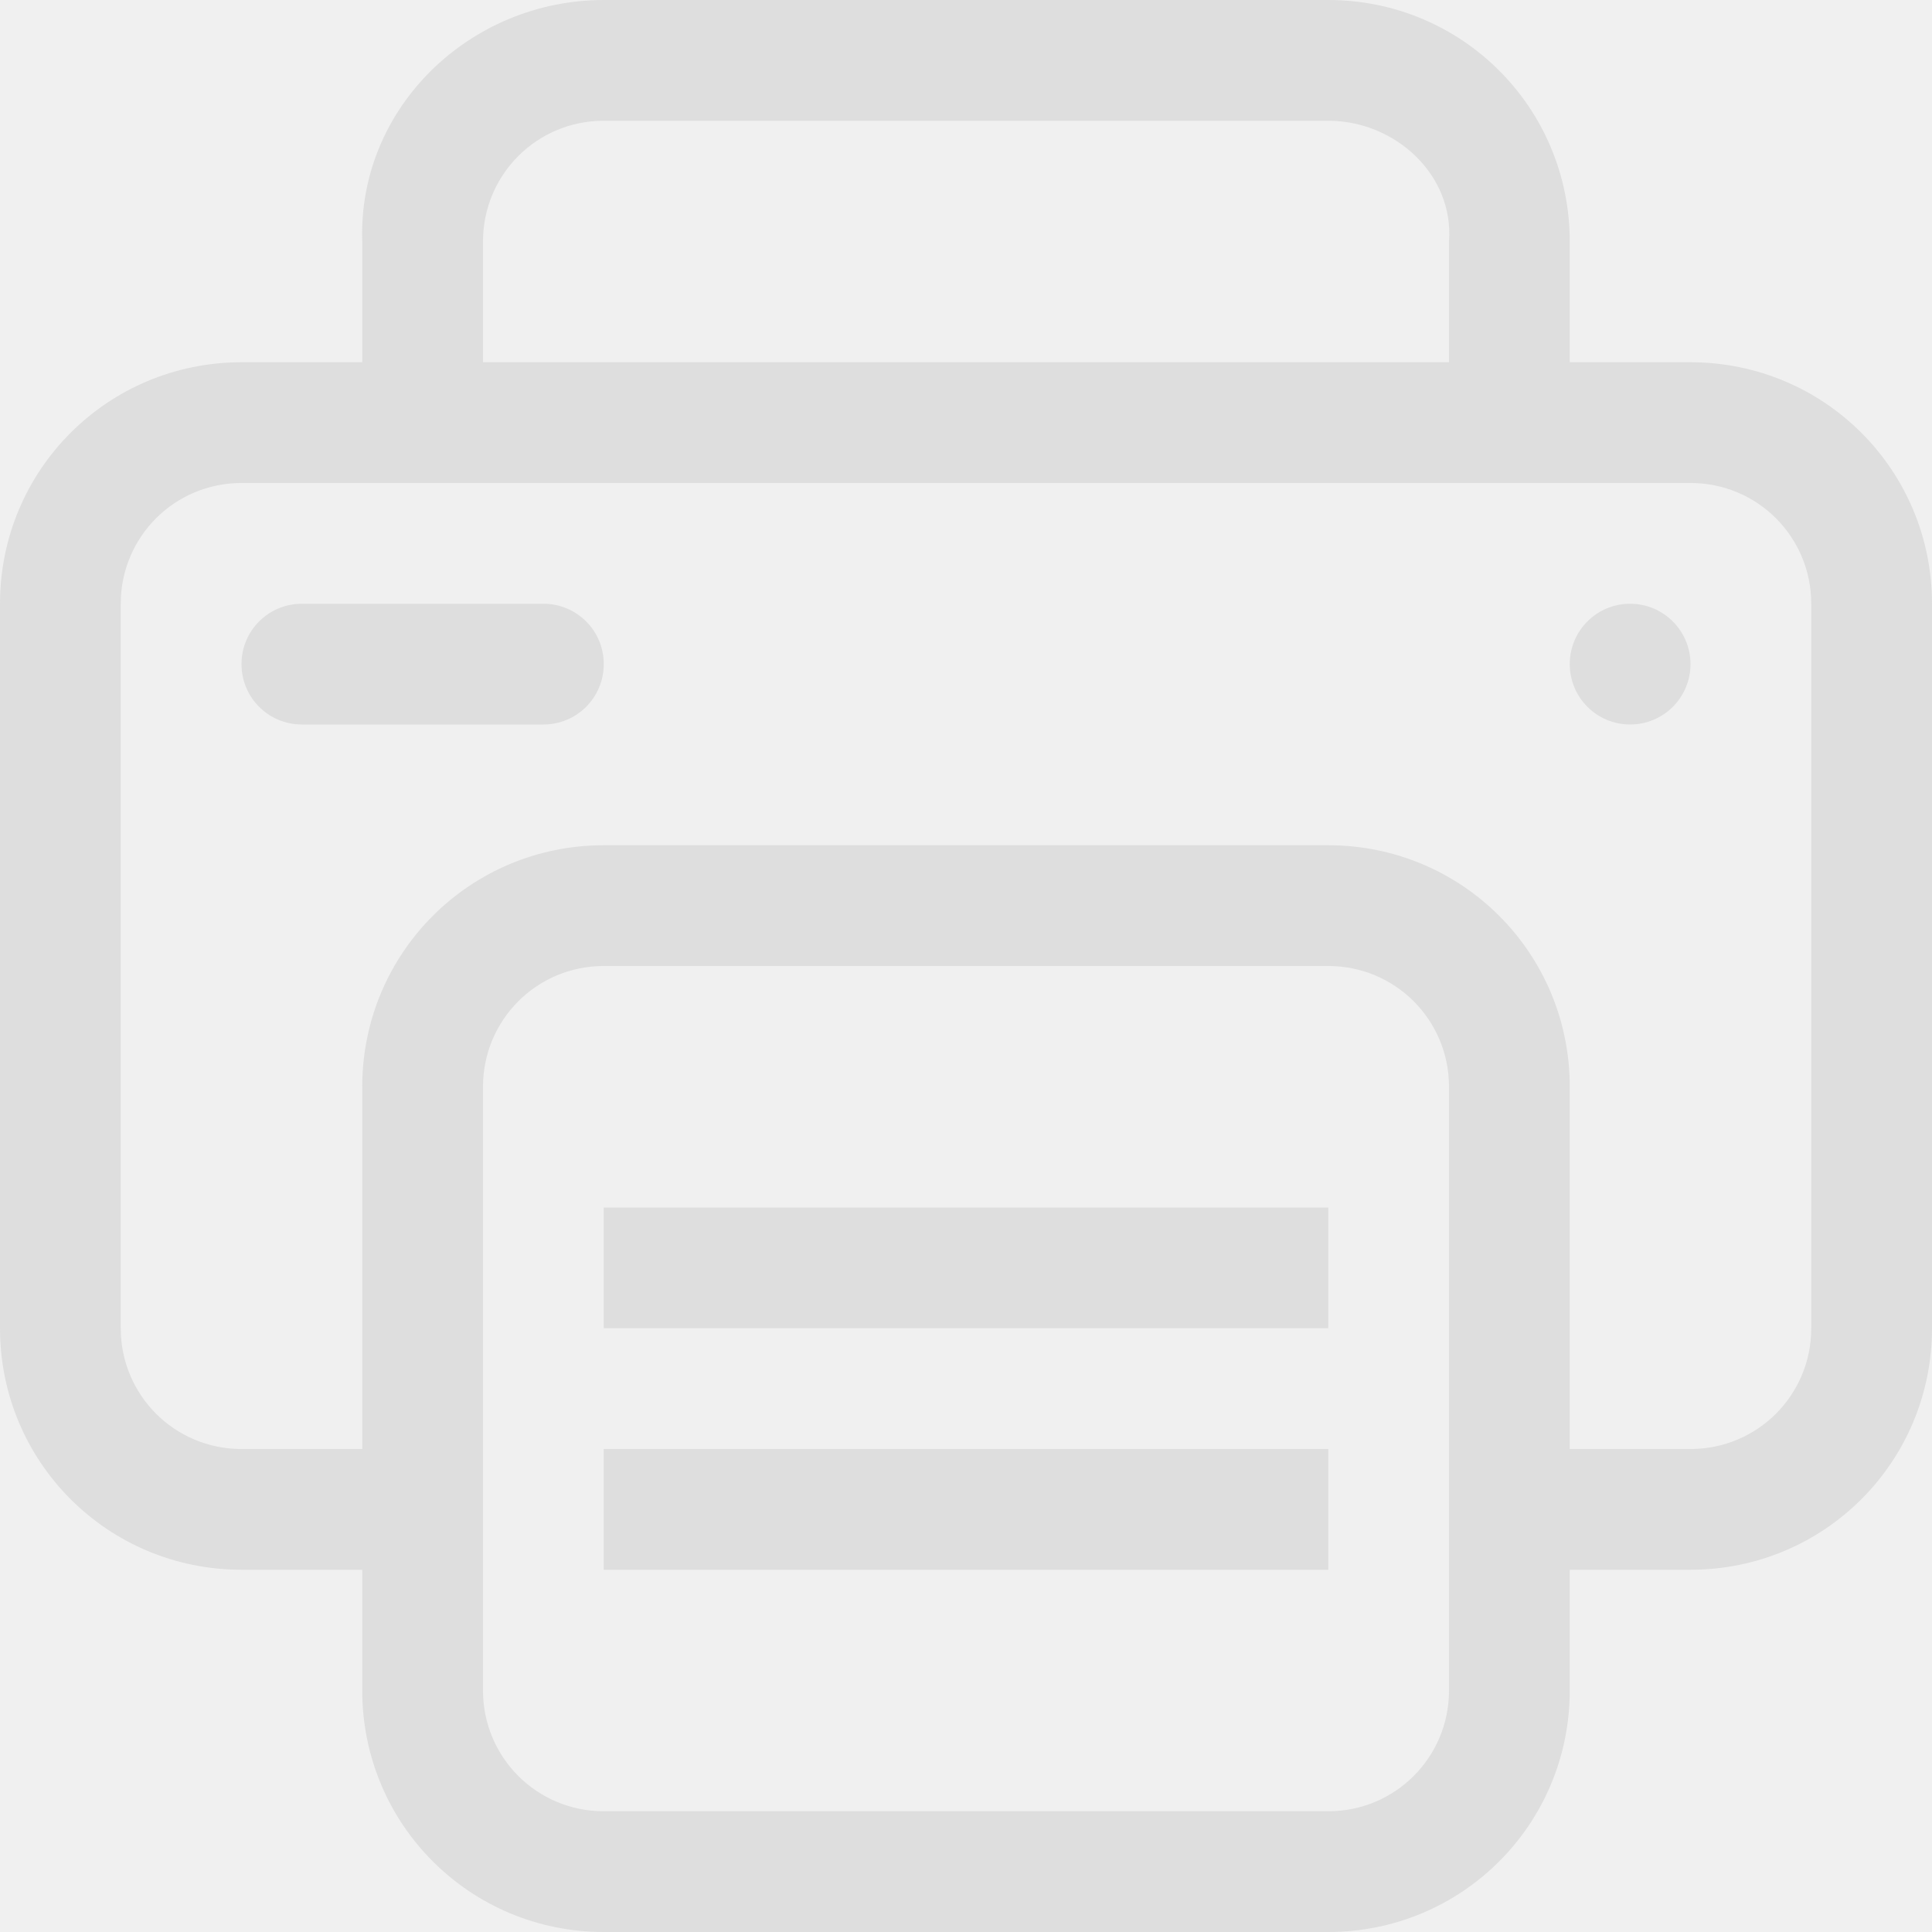
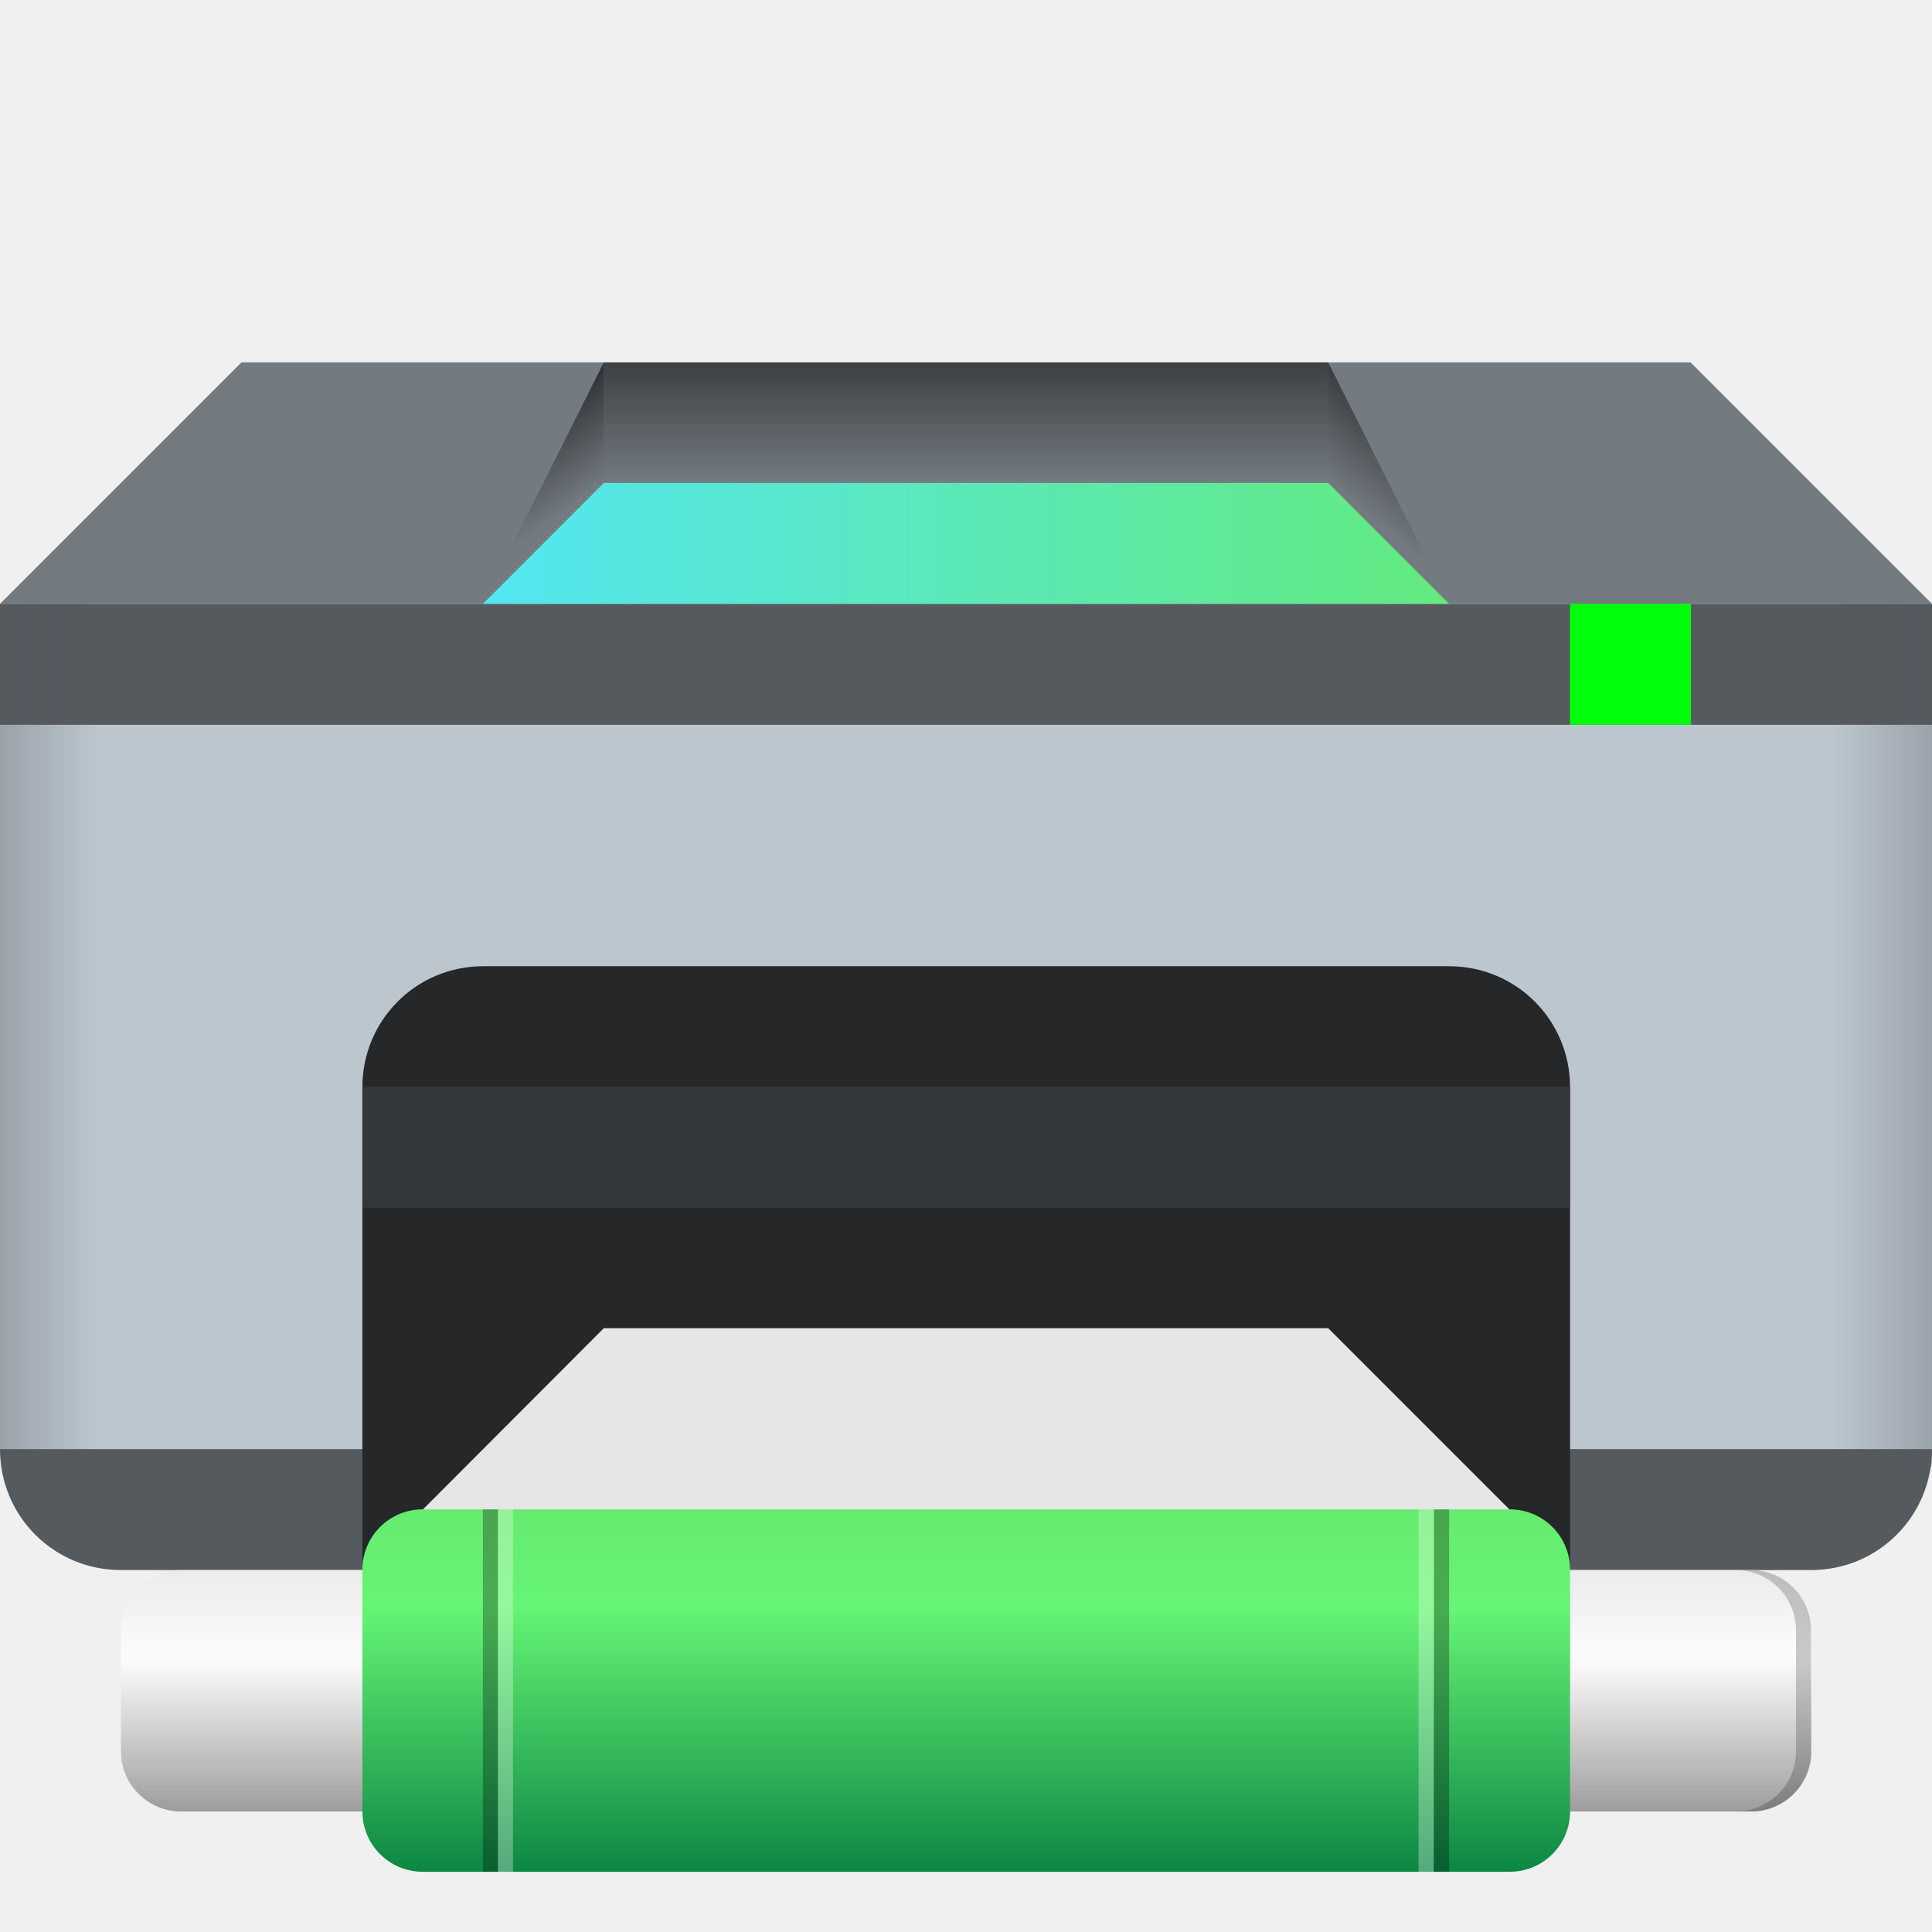
- <svg xmlns="http://www.w3.org/2000/svg" width="16" height="16" version="1.1">
-   <defs>
-     <style id="current-color-scheme" type="text/css">.ColorScheme-Text { color:#dedede; } .ColorScheme-Highlight { color:#5294e2; }</style>
+ <svg xmlns="http://www.w3.org/2000/svg" xmlns:xlink="http://www.w3.org/1999/xlink" width="16" height="16" viewBox="0 0 4.233 4.233" version="1.1" id="svg5">
+   <defs id="defs2">
+     <linearGradient xlink:href="#linearGradient90436" id="linearGradient90438" x1="-2" y1="32.5" x2="66" y2="32.5" gradientUnits="userSpaceOnUse" gradientTransform="matrix(0.07559524,0,0,0.07559524,-0.3023812,-0.1133928)" />
+     <linearGradient id="linearGradient90436">
+       <stop style="stop-color:#54595e;stop-opacity:1;" offset="0" id="stop90432" />
+       <stop style="stop-color:#54595e;stop-opacity:0" offset="0.13" id="stop91018" />
+       <stop style="stop-color:#54595e;stop-opacity:0" offset="0.87" id="stop90760" />
+       <stop style="stop-color:#54595e;stop-opacity:1" offset="1" id="stop90434" />
+     </linearGradient>
+     <linearGradient xlink:href="#linearGradient6037" id="linearGradient6039" x1="19.655" y1="26.229" x2="45.655" y2="26.229" gradientUnits="userSpaceOnUse" gradientTransform="matrix(0.08141025,0,0,0.1058333,-0.5417754,-1.585255)" />
+     <linearGradient id="linearGradient6037">
+       <stop style="stop-color:#52e6f1;stop-opacity:1;" offset="0" id="stop6033" />
+       <stop style="stop-color:#63ea7e;stop-opacity:1" offset="1" id="stop6035" />
+     </linearGradient>
+     <linearGradient xlink:href="#linearGradient88582" id="linearGradient88584" x1="42" y1="14" x2="42" y2="16" gradientUnits="userSpaceOnUse" gradientTransform="matrix(0.0721591,0,0,0.1322917,-0.1202651,-1.058333)" />
+     <linearGradient id="linearGradient88582">
+       <stop style="stop-color:#252729;stop-opacity:1;" offset="0" id="stop88578" />
+       <stop style="stop-color:#252729;stop-opacity:0;" offset="1" id="stop88580" />
+     </linearGradient>
+     <linearGradient xlink:href="#linearGradient88582" id="linearGradient9463" x1="1.183" y1="0.333" x2="1.323" y2="0.529" gradientUnits="userSpaceOnUse" gradientTransform="translate(0,0.5291667)" />
+     <linearGradient xlink:href="#linearGradient88582" id="linearGradient9471" x1="3.08" y1="0.319" x2="2.91" y2="0.529" gradientUnits="userSpaceOnUse" gradientTransform="translate(0,0.5291667)" />
+     <linearGradient xlink:href="#linearGradient163636" id="linearGradient163638" x1="74.467" y1="105.92" x2="74.467" y2="114.488" gradientUnits="userSpaceOnUse" gradientTransform="matrix(0.3205929,0,0,0.0617621,-20.69849,-3.102277)" />
+     <linearGradient id="linearGradient163636">
+       <stop style="stop-color:#ebebeb;stop-opacity:1;" offset="0" id="stop163632" />
+       <stop style="stop-color:#fdfdfd;stop-opacity:0.898" offset="0.364" id="stop175885" />
+       <stop style="stop-color:#9c9c9c;stop-opacity:1" offset="1" id="stop163634" />
+     </linearGradient>
+     <linearGradient xlink:href="#linearGradient149033" id="linearGradient149035" x1="33.535" y1="69.62" x2="33.535" y2="80.484" gradientUnits="userSpaceOnUse" gradientTransform="matrix(0.1316399,0,0,0.07305973,-2.165606,-1.779097)" />
+     <linearGradient id="linearGradient149033">
+       <stop style="stop-color:#66eb6e;stop-opacity:1;" offset="0" id="stop149029" />
+       <stop style="stop-color:#66f575;stop-opacity:1" offset="0.271" id="stop156515" />
+       <stop style="stop-color:#0b8643;stop-opacity:0.996" offset="1" id="stop149031" />
+     </linearGradient>
  </defs>
-   <path d="m5 0c-1.108 0-2.037 0.893-2 2v1h-1c-1.108 0-2 0.892-2 2v6c0 1.108 0.892 2 2 2h1v1c0 1.108 0.892 2 2 2h6c1.108 0 2-0.892 2-2v-1h1c1.108 0 2-0.892 2-2v-6c0-1.108-0.892-2-2-2h-1v-1c0-1.108-0.892-2-2-2h-6zm0 1h6c0.554 0 1.042 0.448 1 1v1h-8v-1c0-0.554 0.446-1 1-1zm-3 3h12c0.554 0 1 0.446 1 1v6c0 0.554-0.446 1-1 1h-1v-3c0-1.108-0.892-2-2-2h-6c-1.108 0-2 0.892-2 2v3h-1c-0.554 0-1-0.446-1-1v-6c0-0.554 0.446-1 1-1zm0.5 1c-0.277 0-0.5 0.223-0.5 0.5s0.223 0.5 0.5 0.5h2c0.277 0 0.5-0.223 0.5-0.5s-0.223-0.5-0.5-0.5h-2zm10.988 0a0.5 0.5 0 0 0-0.488 0.5 0.5 0.5 0 0 0 0.5 0.5 0.5 0.5 0 0 0 0.5-0.5 0.5 0.5 0 0 0-0.5-0.5 0.5 0.5 0 0 0-0.012 0zm-8.488 3h6c0.554 0 1 0.446 1 1v3 1 1c0 0.554-0.446 1-1 1h-6c-0.554 0-1-0.446-1-1v-1-1-3c0-0.554 0.446-1 1-1zm0 2v1h6v-1h-6zm0 2v1h6v-1h-6z" style="fill:currentColor" class="ColorScheme-Text" />
+   <path id="rect7546" style="opacity:1;fill:#555a5f;stroke-width:0.306" d="m 4.233,1.323 v 1.852 c 0,0.147 -0.118,0.265 -0.265,0.265 H 0.265 C 0.118,3.44 -1.5828574e-8,3.322 0,3.175 L 2e-7,1.323 Z" />
+   <rect style="opacity:1;fill:#bcc6cf;fill-opacity:1;stroke-width:0.324" id="rect7790" width="4.233" height="1.587" x="0" y="1.588" />
+   <path id="rect8122" style="opacity:1;fill:#737a80;stroke-width:0.265" d="M 0.529,0.794 H 3.704 L 4.233,1.323 H 0 Z" />
+   <path id="rect41096" style="fill:url(#linearGradient90438);fill-opacity:1;stroke-width:0.149;stroke-linecap:round;stroke-linejoin:round;stroke-dasharray:1.783, 0.149" d="m 4.233,1.323 -2e-7,1.89 L 0,3.175 2e-7,1.323 Z" />
+   <rect style="opacity:1;fill:#2e3133;fill-opacity:1;stroke-width:0.265" id="rect8809" width="2.646" height="0.265" x="0.794" y="3.44" />
+   <path id="rect849" style="fill:url(#linearGradient6039);fill-opacity:1;stroke-width:0.208;stroke-linecap:round;stroke-linejoin:round;stroke-dasharray:2.491, 0.208" d="m 1.323,1.058 h 1.587 L 3.175,1.323 H 1.058 Z" />
+   <rect style="opacity:0.7;fill:url(#linearGradient88584);fill-opacity:1;stroke-width:0.195;stroke-linecap:round;stroke-linejoin:round;stroke-dasharray:2.345, 0.195" id="rect88496" width="1.587" height="0.265" x="1.323" y="0.794" />
+   <path id="rect9318" style="opacity:1;fill:url(#linearGradient9463);fill-opacity:1;stroke-width:0.265" d="M 1.323,0.794 V 1.058 L 1.058,1.323 Z" />
+   <path id="rect9320" style="opacity:1;fill:url(#linearGradient9471);fill-opacity:1;stroke-width:0.265" d="M 2.91,0.794 3.175,1.323 2.91,1.058 Z" />
+   <path id="rect86402" style="fill:#252729;stroke-width:0.257;stroke-linecap:round;stroke-linejoin:round;stroke-dasharray:3.08, 0.257" d="m 1.058,2.117 h 2.117 c 0.147,0 0.265,0.118 0.265,0.265 l -2e-7,1.058 H 0.794 l 1.9e-7,-1.058 c 3e-8,-0.147 0.118,-0.265 0.265,-0.265 z" />
+   <rect style="fill:#343739;fill-opacity:1;stroke-width:0.171;stroke-linecap:round;stroke-linejoin:round;stroke-dasharray:2.049, 0.171" id="rect96780" width="2.646" height="0.265" x="0.794" y="2.381" />
+   <path d="m 1.323,2.91 h 1.587 L 3.44,3.44 H 0.794 Z" style="fill:#e6e6e6;stroke-width:0.058;stroke-linecap:round;stroke-linejoin:round;stroke-dasharray:0.696, 0.058" id="path1558" />
+   <rect style="opacity:1;fill:#00ff0a;fill-opacity:1;stroke-width:0.265" id="rect10383" width="0.265" height="0.265" x="3.44" y="1.323" />
+   <g id="g934">
+     <rect style="fill:url(#linearGradient163638);fill-opacity:1;stroke-width:0.074;stroke-linecap:round;stroke-linejoin:round" id="rect160861" width="3.704" height="0.529" x="0.265" y="3.44" ry="0.132" />
+     <path id="rect160861-5" style="opacity:0.2;fill:#000000;fill-opacity:0.996;stroke-width:0.074;stroke-linecap:round;stroke-linejoin:round" d="m 3.803,3.44 c 0.073,0 0.132,0.059 0.132,0.132 v 0.265 c 0,0.073 -0.059,0.132 -0.132,0.132 h 0.033 c 0.073,0 0.132,-0.059 0.132,-0.132 V 3.572 c 0,-0.073 -0.059,-0.132 -0.132,-0.132 z" />
+     <rect style="fill:url(#linearGradient149035);fill-opacity:1;stroke-width:0.052;stroke-linecap:round;stroke-linejoin:round" id="rect144869" width="2.646" height="0.794" x="0.794" y="3.307" ry="0.132" />
+     <path id="rect1858" style="opacity:0.3;fill:#000000;fill-opacity:0.996;stroke-width:0.198;stroke-linecap:round;stroke-linejoin:round" d="m 1.058,3.307 v 0.794 h 0.033 v -0.794 z m 2.084,0 v 0.794 h 0.033 v -0.794 z" />
+     <path id="rect2034" style="opacity:0.3;fill:#ffffff;fill-opacity:0.996;stroke-width:0.198;stroke-linecap:round;stroke-linejoin:round" d="m 1.091,3.307 v 0.794 h 0.033 v -0.794 z m 2.017,0 v 0.794 h 0.033 v -0.794 z" />
+   </g>
</svg>
